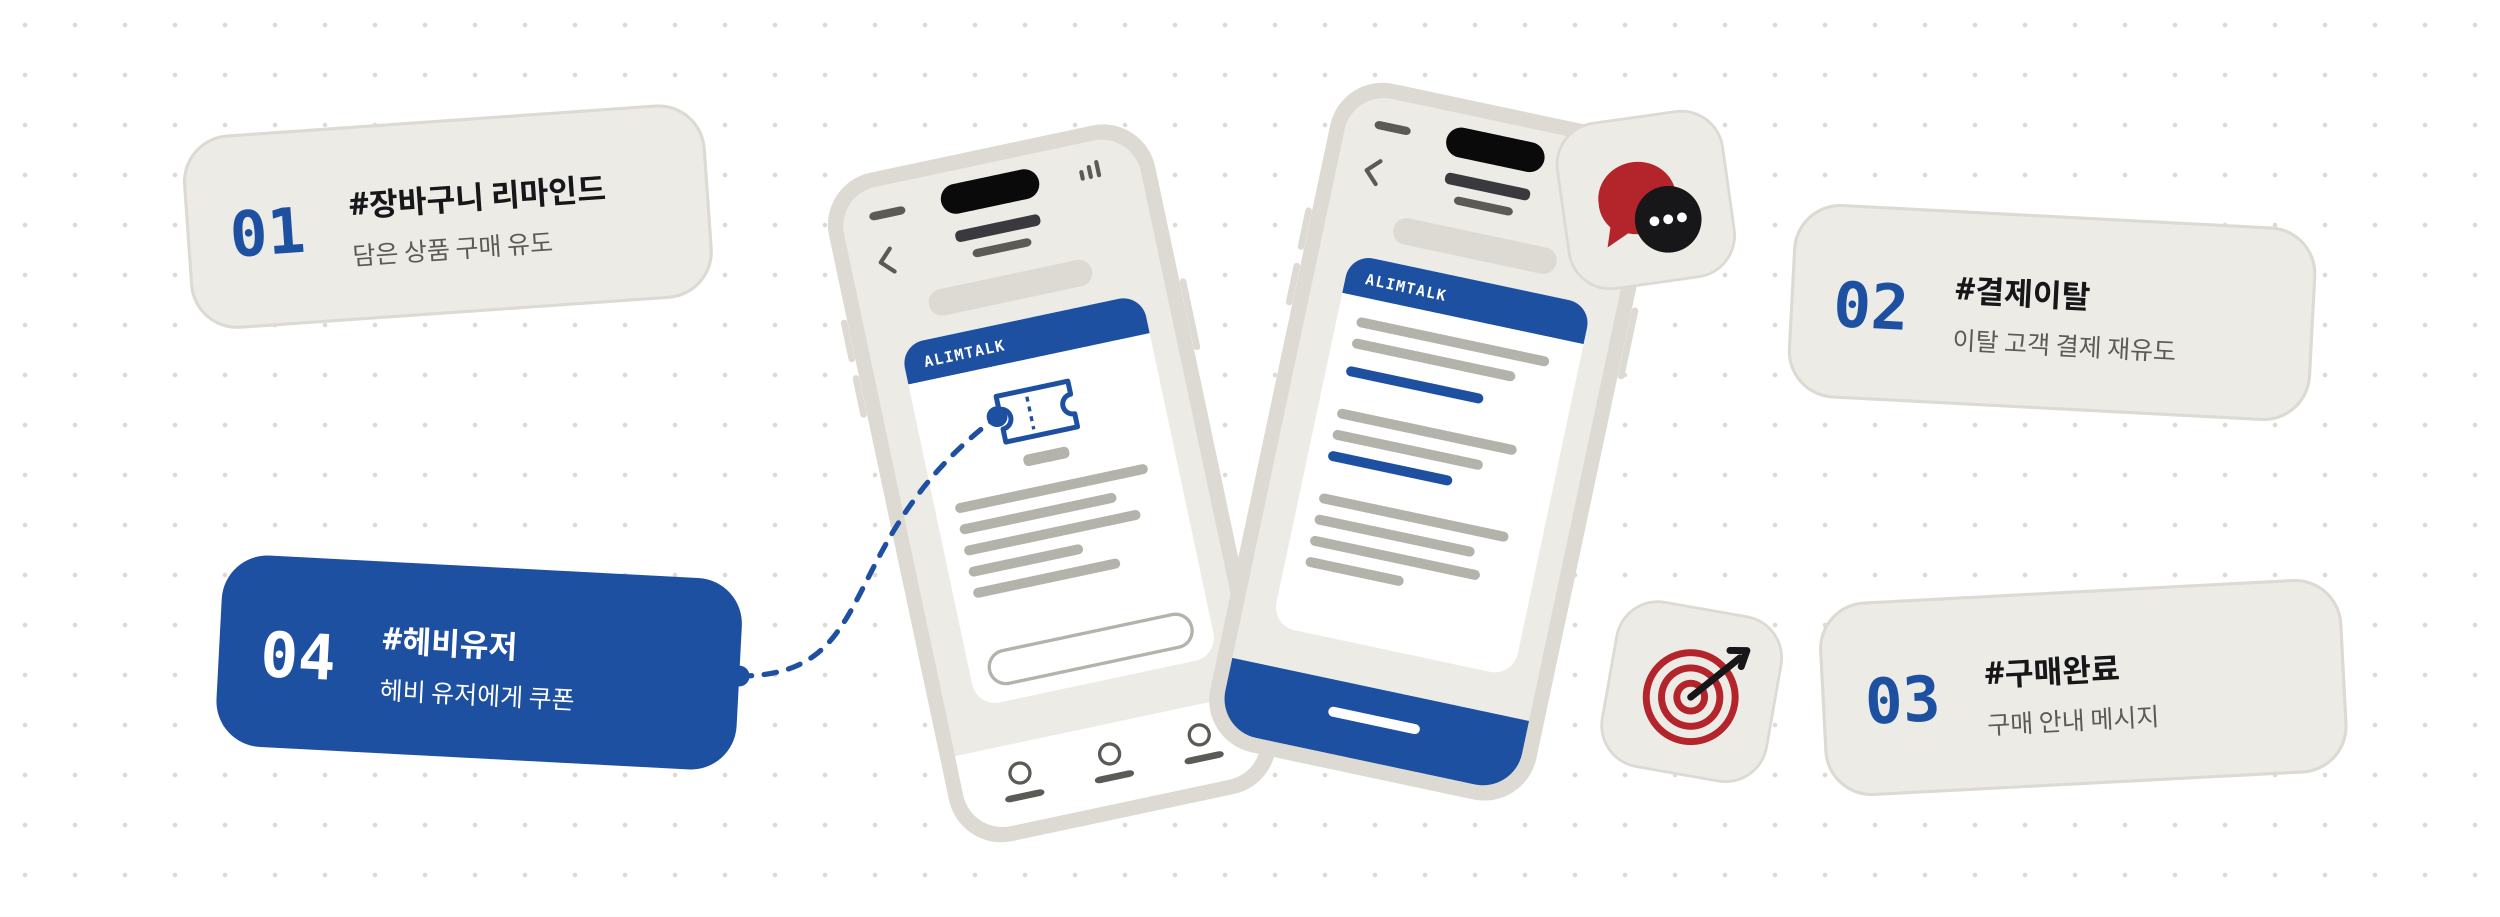
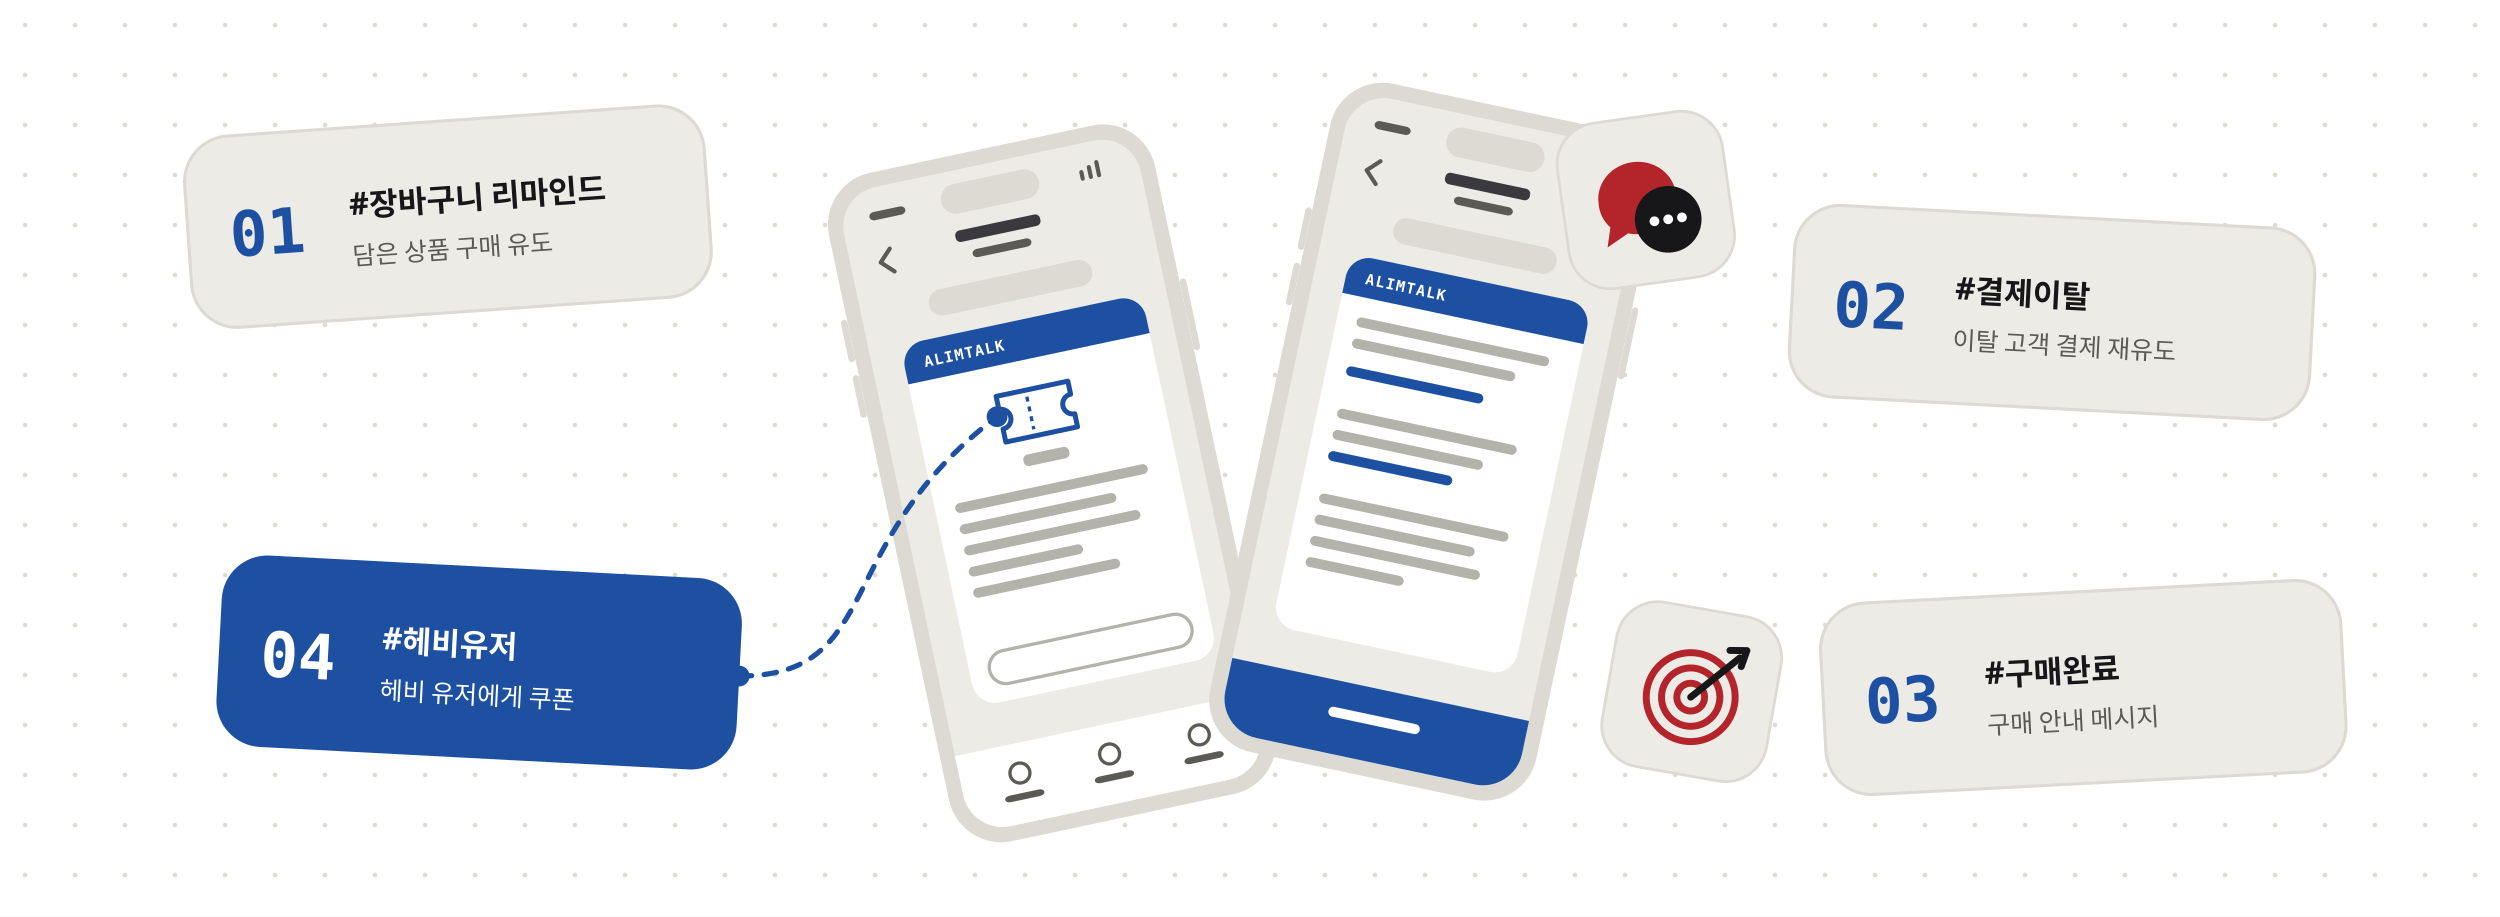
<svg xmlns="http://www.w3.org/2000/svg" viewBox="0 0 1200 440" width="1200" height="440">
  <rect width="1200" height="440" fill="#ffffff" />
  <g fill="#dcdad3">
    <circle cx="12" cy="12" r="1.1" />
    <circle cx="12" cy="36" r="1.1" />
    <circle cx="12" cy="60" r="1.1" />
    <circle cx="12" cy="84" r="1.1" />
    <circle cx="12" cy="108" r="1.1" />
    <circle cx="12" cy="132" r="1.1" />
    <circle cx="12" cy="156" r="1.1" />
    <circle cx="12" cy="180" r="1.1" />
    <circle cx="12" cy="204" r="1.1" />
    <circle cx="12" cy="228" r="1.1" />
    <circle cx="12" cy="252" r="1.1" />
    <circle cx="12" cy="276" r="1.1" />
    <circle cx="12" cy="300" r="1.1" />
    <circle cx="12" cy="324" r="1.1" />
    <circle cx="12" cy="348" r="1.1" />
    <circle cx="12" cy="372" r="1.1" />
    <circle cx="12" cy="396" r="1.1" />
    <circle cx="12" cy="420" r="1.1" />
    <circle cx="36" cy="12" r="1.1" />
    <circle cx="36" cy="36" r="1.1" />
    <circle cx="36" cy="60" r="1.1" />
    <circle cx="36" cy="84" r="1.1" />
    <circle cx="36" cy="108" r="1.1" />
    <circle cx="36" cy="132" r="1.1" />
    <circle cx="36" cy="156" r="1.1" />
    <circle cx="36" cy="180" r="1.1" />
    <circle cx="36" cy="204" r="1.1" />
    <circle cx="36" cy="228" r="1.1" />
    <circle cx="36" cy="252" r="1.1" />
    <circle cx="36" cy="276" r="1.1" />
    <circle cx="36" cy="300" r="1.1" />
    <circle cx="36" cy="324" r="1.1" />
    <circle cx="36" cy="348" r="1.1" />
    <circle cx="36" cy="372" r="1.1" />
    <circle cx="36" cy="396" r="1.1" />
    <circle cx="36" cy="420" r="1.1" />
    <circle cx="60" cy="12" r="1.1" />
    <circle cx="60" cy="36" r="1.1" />
    <circle cx="60" cy="60" r="1.1" />
    <circle cx="60" cy="84" r="1.1" />
    <circle cx="60" cy="108" r="1.1" />
    <circle cx="60" cy="132" r="1.1" />
    <circle cx="60" cy="156" r="1.1" />
    <circle cx="60" cy="180" r="1.1" />
    <circle cx="60" cy="204" r="1.1" />
    <circle cx="60" cy="228" r="1.1" />
    <circle cx="60" cy="252" r="1.1" />
    <circle cx="60" cy="276" r="1.1" />
    <circle cx="60" cy="300" r="1.1" />
    <circle cx="60" cy="324" r="1.1" />
    <circle cx="60" cy="348" r="1.1" />
    <circle cx="60" cy="372" r="1.1" />
    <circle cx="60" cy="396" r="1.1" />
    <circle cx="60" cy="420" r="1.1" />
    <circle cx="84" cy="12" r="1.1" />
    <circle cx="84" cy="36" r="1.1" />
    <circle cx="84" cy="60" r="1.1" />
    <circle cx="84" cy="84" r="1.1" />
    <circle cx="84" cy="108" r="1.1" />
    <circle cx="84" cy="132" r="1.1" />
    <circle cx="84" cy="156" r="1.1" />
    <circle cx="84" cy="180" r="1.1" />
    <circle cx="84" cy="204" r="1.1" />
    <circle cx="84" cy="228" r="1.1" />
    <circle cx="84" cy="252" r="1.1" />
    <circle cx="84" cy="276" r="1.1" />
    <circle cx="84" cy="300" r="1.1" />
    <circle cx="84" cy="324" r="1.1" />
    <circle cx="84" cy="348" r="1.1" />
    <circle cx="84" cy="372" r="1.1" />
    <circle cx="84" cy="396" r="1.1" />
    <circle cx="84" cy="420" r="1.1" />
    <circle cx="108" cy="12" r="1.1" />
    <circle cx="108" cy="36" r="1.1" />
    <circle cx="108" cy="60" r="1.1" />
    <circle cx="108" cy="84" r="1.1" />
    <circle cx="108" cy="108" r="1.1" />
    <circle cx="108" cy="132" r="1.1" />
    <circle cx="108" cy="156" r="1.1" />
    <circle cx="108" cy="180" r="1.1" />
    <circle cx="108" cy="204" r="1.1" />
    <circle cx="108" cy="228" r="1.1" />
    <circle cx="108" cy="252" r="1.1" />
    <circle cx="108" cy="276" r="1.1" />
    <circle cx="108" cy="300" r="1.1" />
    <circle cx="108" cy="324" r="1.1" />
    <circle cx="108" cy="348" r="1.1" />
    <circle cx="108" cy="372" r="1.1" />
    <circle cx="108" cy="396" r="1.1" />
    <circle cx="108" cy="420" r="1.1" />
    <circle cx="132" cy="12" r="1.1" />
    <circle cx="132" cy="36" r="1.1" />
    <circle cx="132" cy="60" r="1.1" />
    <circle cx="132" cy="84" r="1.1" />
    <circle cx="132" cy="108" r="1.1" />
    <circle cx="132" cy="132" r="1.1" />
    <circle cx="132" cy="156" r="1.1" />
    <circle cx="132" cy="180" r="1.1" />
    <circle cx="132" cy="204" r="1.1" />
    <circle cx="132" cy="228" r="1.1" />
    <circle cx="132" cy="252" r="1.1" />
    <circle cx="132" cy="276" r="1.1" />
    <circle cx="132" cy="300" r="1.1" />
    <circle cx="132" cy="324" r="1.1" />
    <circle cx="132" cy="348" r="1.1" />
    <circle cx="132" cy="372" r="1.1" />
    <circle cx="132" cy="396" r="1.1" />
    <circle cx="132" cy="420" r="1.1" />
    <circle cx="156" cy="12" r="1.1" />
    <circle cx="156" cy="36" r="1.1" />
    <circle cx="156" cy="60" r="1.1" />
    <circle cx="156" cy="84" r="1.1" />
    <circle cx="156" cy="108" r="1.1" />
    <circle cx="156" cy="132" r="1.1" />
    <circle cx="156" cy="156" r="1.1" />
    <circle cx="156" cy="180" r="1.1" />
    <circle cx="156" cy="204" r="1.1" />
    <circle cx="156" cy="228" r="1.1" />
    <circle cx="156" cy="252" r="1.1" />
    <circle cx="156" cy="276" r="1.1" />
    <circle cx="156" cy="300" r="1.1" />
    <circle cx="156" cy="324" r="1.1" />
    <circle cx="156" cy="348" r="1.1" />
    <circle cx="156" cy="372" r="1.1" />
    <circle cx="156" cy="396" r="1.1" />
    <circle cx="156" cy="420" r="1.1" />
    <circle cx="180" cy="12" r="1.1" />
    <circle cx="180" cy="36" r="1.1" />
    <circle cx="180" cy="60" r="1.1" />
    <circle cx="180" cy="84" r="1.1" />
    <circle cx="180" cy="108" r="1.1" />
    <circle cx="180" cy="132" r="1.1" />
    <circle cx="180" cy="156" r="1.1" />
    <circle cx="180" cy="180" r="1.1" />
    <circle cx="180" cy="204" r="1.1" />
    <circle cx="180" cy="228" r="1.1" />
    <circle cx="180" cy="252" r="1.1" />
    <circle cx="180" cy="276" r="1.1" />
    <circle cx="180" cy="300" r="1.1" />
    <circle cx="180" cy="324" r="1.1" />
    <circle cx="180" cy="348" r="1.1" />
    <circle cx="180" cy="372" r="1.1" />
    <circle cx="180" cy="396" r="1.1" />
    <circle cx="180" cy="420" r="1.1" />
    <circle cx="204" cy="12" r="1.1" />
    <circle cx="204" cy="36" r="1.1" />
    <circle cx="204" cy="60" r="1.1" />
    <circle cx="204" cy="84" r="1.1" />
    <circle cx="204" cy="108" r="1.1" />
    <circle cx="204" cy="132" r="1.1" />
    <circle cx="204" cy="156" r="1.1" />
    <circle cx="204" cy="180" r="1.1" />
    <circle cx="204" cy="204" r="1.1" />
    <circle cx="204" cy="228" r="1.1" />
    <circle cx="204" cy="252" r="1.1" />
    <circle cx="204" cy="276" r="1.1" />
    <circle cx="204" cy="300" r="1.1" />
    <circle cx="204" cy="324" r="1.1" />
    <circle cx="204" cy="348" r="1.1" />
    <circle cx="204" cy="372" r="1.1" />
    <circle cx="204" cy="396" r="1.1" />
    <circle cx="204" cy="420" r="1.1" />
    <circle cx="228" cy="12" r="1.1" />
    <circle cx="228" cy="36" r="1.1" />
    <circle cx="228" cy="60" r="1.1" />
    <circle cx="228" cy="84" r="1.1" />
    <circle cx="228" cy="108" r="1.1" />
    <circle cx="228" cy="132" r="1.1" />
    <circle cx="228" cy="156" r="1.1" />
    <circle cx="228" cy="180" r="1.1" />
    <circle cx="228" cy="204" r="1.1" />
    <circle cx="228" cy="228" r="1.1" />
    <circle cx="228" cy="252" r="1.1" />
    <circle cx="228" cy="276" r="1.1" />
    <circle cx="228" cy="300" r="1.1" />
    <circle cx="228" cy="324" r="1.1" />
    <circle cx="228" cy="348" r="1.1" />
    <circle cx="228" cy="372" r="1.1" />
    <circle cx="228" cy="396" r="1.1" />
    <circle cx="228" cy="420" r="1.1" />
    <circle cx="252" cy="12" r="1.1" />
    <circle cx="252" cy="36" r="1.1" />
    <circle cx="252" cy="60" r="1.1" />
    <circle cx="252" cy="84" r="1.1" />
    <circle cx="252" cy="108" r="1.1" />
    <circle cx="252" cy="132" r="1.1" />
    <circle cx="252" cy="156" r="1.1" />
    <circle cx="252" cy="180" r="1.1" />
    <circle cx="252" cy="204" r="1.1" />
    <circle cx="252" cy="228" r="1.1" />
    <circle cx="252" cy="252" r="1.1" />
    <circle cx="252" cy="276" r="1.1" />
    <circle cx="252" cy="300" r="1.1" />
    <circle cx="252" cy="324" r="1.1" />
    <circle cx="252" cy="348" r="1.1" />
    <circle cx="252" cy="372" r="1.1" />
    <circle cx="252" cy="396" r="1.1" />
    <circle cx="252" cy="420" r="1.1" />
    <circle cx="276" cy="12" r="1.1" />
    <circle cx="276" cy="36" r="1.1" />
    <circle cx="276" cy="60" r="1.1" />
    <circle cx="276" cy="84" r="1.1" />
    <circle cx="276" cy="108" r="1.1" />
    <circle cx="276" cy="132" r="1.1" />
    <circle cx="276" cy="156" r="1.1" />
    <circle cx="276" cy="180" r="1.1" />
    <circle cx="276" cy="204" r="1.1" />
    <circle cx="276" cy="228" r="1.1" />
    <circle cx="276" cy="252" r="1.1" />
    <circle cx="276" cy="276" r="1.1" />
    <circle cx="276" cy="300" r="1.1" />
    <circle cx="276" cy="324" r="1.1" />
    <circle cx="276" cy="348" r="1.1" />
    <circle cx="276" cy="372" r="1.1" />
    <circle cx="276" cy="396" r="1.1" />
    <circle cx="276" cy="420" r="1.1" />
    <circle cx="300" cy="12" r="1.1" />
    <circle cx="300" cy="36" r="1.1" />
    <circle cx="300" cy="60" r="1.1" />
    <circle cx="300" cy="84" r="1.1" />
    <circle cx="300" cy="108" r="1.1" />
    <circle cx="300" cy="132" r="1.1" />
    <circle cx="300" cy="156" r="1.1" />
    <circle cx="300" cy="180" r="1.1" />
    <circle cx="300" cy="204" r="1.1" />
    <circle cx="300" cy="228" r="1.1" />
    <circle cx="300" cy="252" r="1.1" />
    <circle cx="300" cy="276" r="1.1" />
    <circle cx="300" cy="300" r="1.1" />
    <circle cx="300" cy="324" r="1.1" />
    <circle cx="300" cy="348" r="1.1" />
    <circle cx="300" cy="372" r="1.1" />
    <circle cx="300" cy="396" r="1.1" />
    <circle cx="300" cy="420" r="1.1" />
    <circle cx="324" cy="12" r="1.1" />
    <circle cx="324" cy="36" r="1.1" />
    <circle cx="324" cy="60" r="1.1" />
    <circle cx="324" cy="84" r="1.1" />
    <circle cx="324" cy="108" r="1.1" />
    <circle cx="324" cy="132" r="1.1" />
    <circle cx="324" cy="156" r="1.1" />
    <circle cx="324" cy="180" r="1.1" />
    <circle cx="324" cy="204" r="1.1" />
    <circle cx="324" cy="228" r="1.1" />
    <circle cx="324" cy="252" r="1.1" />
    <circle cx="324" cy="276" r="1.1" />
    <circle cx="324" cy="300" r="1.1" />
    <circle cx="324" cy="324" r="1.1" />
    <circle cx="324" cy="348" r="1.1" />
    <circle cx="324" cy="372" r="1.1" />
    <circle cx="324" cy="396" r="1.1" />
    <circle cx="324" cy="420" r="1.1" />
    <circle cx="348" cy="12" r="1.1" />
    <circle cx="348" cy="36" r="1.1" />
    <circle cx="348" cy="60" r="1.1" />
    <circle cx="348" cy="84" r="1.1" />
    <circle cx="348" cy="108" r="1.1" />
    <circle cx="348" cy="132" r="1.1" />
    <circle cx="348" cy="156" r="1.1" />
    <circle cx="348" cy="180" r="1.1" />
    <circle cx="348" cy="204" r="1.1" />
    <circle cx="348" cy="228" r="1.1" />
    <circle cx="348" cy="252" r="1.1" />
    <circle cx="348" cy="276" r="1.1" />
    <circle cx="348" cy="300" r="1.1" />
    <circle cx="348" cy="324" r="1.1" />
    <circle cx="348" cy="348" r="1.1" />
    <circle cx="348" cy="372" r="1.1" />
    <circle cx="348" cy="396" r="1.1" />
    <circle cx="348" cy="420" r="1.1" />
    <circle cx="372" cy="12" r="1.1" />
    <circle cx="372" cy="36" r="1.1" />
    <circle cx="372" cy="60" r="1.1" />
    <circle cx="372" cy="84" r="1.1" />
    <circle cx="372" cy="108" r="1.1" />
    <circle cx="372" cy="132" r="1.1" />
    <circle cx="372" cy="156" r="1.1" />
    <circle cx="372" cy="180" r="1.1" />
    <circle cx="372" cy="204" r="1.1" />
    <circle cx="372" cy="228" r="1.1" />
    <circle cx="372" cy="252" r="1.1" />
    <circle cx="372" cy="276" r="1.1" />
    <circle cx="372" cy="300" r="1.1" />
    <circle cx="372" cy="324" r="1.1" />
    <circle cx="372" cy="348" r="1.1" />
    <circle cx="372" cy="372" r="1.1" />
    <circle cx="372" cy="396" r="1.1" />
    <circle cx="372" cy="420" r="1.1" />
    <circle cx="396" cy="12" r="1.1" />
    <circle cx="396" cy="36" r="1.1" />
    <circle cx="396" cy="60" r="1.1" />
    <circle cx="396" cy="84" r="1.1" />
    <circle cx="396" cy="108" r="1.1" />
    <circle cx="396" cy="132" r="1.1" />
    <circle cx="396" cy="156" r="1.1" />
    <circle cx="396" cy="180" r="1.1" />
    <circle cx="396" cy="204" r="1.1" />
    <circle cx="396" cy="228" r="1.1" />
    <circle cx="396" cy="252" r="1.1" />
    <circle cx="396" cy="276" r="1.1" />
    <circle cx="396" cy="300" r="1.1" />
    <circle cx="396" cy="324" r="1.1" />
    <circle cx="396" cy="348" r="1.1" />
    <circle cx="396" cy="372" r="1.1" />
    <circle cx="396" cy="396" r="1.1" />
    <circle cx="396" cy="420" r="1.1" />
    <circle cx="420" cy="12" r="1.1" />
    <circle cx="420" cy="36" r="1.1" />
    <circle cx="420" cy="60" r="1.1" />
    <circle cx="420" cy="84" r="1.1" />
    <circle cx="420" cy="108" r="1.1" />
    <circle cx="420" cy="132" r="1.1" />
    <circle cx="420" cy="156" r="1.1" />
    <circle cx="420" cy="180" r="1.1" />
    <circle cx="420" cy="204" r="1.1" />
    <circle cx="420" cy="228" r="1.1" />
    <circle cx="420" cy="252" r="1.1" />
    <circle cx="420" cy="276" r="1.1" />
    <circle cx="420" cy="300" r="1.1" />
    <circle cx="420" cy="324" r="1.1" />
    <circle cx="420" cy="348" r="1.1" />
    <circle cx="420" cy="372" r="1.1" />
    <circle cx="420" cy="396" r="1.1" />
    <circle cx="420" cy="420" r="1.1" />
    <circle cx="444" cy="12" r="1.1" />
    <circle cx="444" cy="36" r="1.1" />
    <circle cx="444" cy="60" r="1.1" />
    <circle cx="444" cy="84" r="1.1" />
    <circle cx="444" cy="108" r="1.1" />
    <circle cx="444" cy="132" r="1.1" />
    <circle cx="444" cy="156" r="1.1" />
    <circle cx="444" cy="180" r="1.1" />
    <circle cx="444" cy="204" r="1.1" />
    <circle cx="444" cy="228" r="1.1" />
    <circle cx="444" cy="252" r="1.1" />
    <circle cx="444" cy="276" r="1.1" />
    <circle cx="444" cy="300" r="1.1" />
    <circle cx="444" cy="324" r="1.1" />
    <circle cx="444" cy="348" r="1.1" />
    <circle cx="444" cy="372" r="1.1" />
    <circle cx="444" cy="396" r="1.1" />
    <circle cx="444" cy="420" r="1.1" />
    <circle cx="468" cy="12" r="1.1" />
    <circle cx="468" cy="36" r="1.1" />
    <circle cx="468" cy="60" r="1.1" />
    <circle cx="468" cy="84" r="1.1" />
    <circle cx="468" cy="108" r="1.1" />
    <circle cx="468" cy="132" r="1.1" />
    <circle cx="468" cy="156" r="1.1" />
    <circle cx="468" cy="180" r="1.1" />
    <circle cx="468" cy="204" r="1.1" />
    <circle cx="468" cy="228" r="1.1" />
    <circle cx="468" cy="252" r="1.1" />
    <circle cx="468" cy="276" r="1.1" />
    <circle cx="468" cy="300" r="1.1" />
    <circle cx="468" cy="324" r="1.1" />
    <circle cx="468" cy="348" r="1.1" />
    <circle cx="468" cy="372" r="1.1" />
    <circle cx="468" cy="396" r="1.1" />
    <circle cx="468" cy="420" r="1.1" />
    <circle cx="492" cy="12" r="1.1" />
    <circle cx="492" cy="36" r="1.1" />
    <circle cx="492" cy="60" r="1.1" />
    <circle cx="492" cy="84" r="1.1" />
    <circle cx="492" cy="108" r="1.1" />
    <circle cx="492" cy="132" r="1.1" />
    <circle cx="492" cy="156" r="1.1" />
    <circle cx="492" cy="180" r="1.1" />
    <circle cx="492" cy="204" r="1.1" />
    <circle cx="492" cy="228" r="1.1" />
    <circle cx="492" cy="252" r="1.1" />
    <circle cx="492" cy="276" r="1.1" />
    <circle cx="492" cy="300" r="1.1" />
    <circle cx="492" cy="324" r="1.1" />
    <circle cx="492" cy="348" r="1.1" />
    <circle cx="492" cy="372" r="1.1" />
    <circle cx="492" cy="396" r="1.1" />
    <circle cx="492" cy="420" r="1.1" />
    <circle cx="516" cy="12" r="1.1" />
    <circle cx="516" cy="36" r="1.1" />
    <circle cx="516" cy="60" r="1.1" />
    <circle cx="516" cy="84" r="1.1" />
    <circle cx="516" cy="108" r="1.1" />
    <circle cx="516" cy="132" r="1.1" />
    <circle cx="516" cy="156" r="1.1" />
    <circle cx="516" cy="180" r="1.1" />
    <circle cx="516" cy="204" r="1.1" />
    <circle cx="516" cy="228" r="1.1" />
    <circle cx="516" cy="252" r="1.1" />
    <circle cx="516" cy="276" r="1.1" />
    <circle cx="516" cy="300" r="1.1" />
    <circle cx="516" cy="324" r="1.1" />
    <circle cx="516" cy="348" r="1.1" />
    <circle cx="516" cy="372" r="1.1" />
    <circle cx="516" cy="396" r="1.1" />
    <circle cx="516" cy="420" r="1.1" />
    <circle cx="540" cy="12" r="1.1" />
    <circle cx="540" cy="36" r="1.1" />
    <circle cx="540" cy="60" r="1.1" />
    <circle cx="540" cy="84" r="1.1" />
    <circle cx="540" cy="108" r="1.1" />
    <circle cx="540" cy="132" r="1.1" />
    <circle cx="540" cy="156" r="1.1" />
    <circle cx="540" cy="180" r="1.1" />
    <circle cx="540" cy="204" r="1.1" />
    <circle cx="540" cy="228" r="1.1" />
    <circle cx="540" cy="252" r="1.1" />
    <circle cx="540" cy="276" r="1.1" />
    <circle cx="540" cy="300" r="1.1" />
    <circle cx="540" cy="324" r="1.1" />
    <circle cx="540" cy="348" r="1.1" />
    <circle cx="540" cy="372" r="1.1" />
    <circle cx="540" cy="396" r="1.1" />
    <circle cx="540" cy="420" r="1.1" />
    <circle cx="564" cy="12" r="1.1" />
    <circle cx="564" cy="36" r="1.1" />
    <circle cx="564" cy="60" r="1.1" />
    <circle cx="564" cy="84" r="1.1" />
    <circle cx="564" cy="108" r="1.1" />
    <circle cx="564" cy="132" r="1.1" />
    <circle cx="564" cy="156" r="1.1" />
    <circle cx="564" cy="180" r="1.1" />
    <circle cx="564" cy="204" r="1.1" />
    <circle cx="564" cy="228" r="1.1" />
    <circle cx="564" cy="252" r="1.1" />
    <circle cx="564" cy="276" r="1.1" />
    <circle cx="564" cy="300" r="1.1" />
    <circle cx="564" cy="324" r="1.1" />
    <circle cx="564" cy="348" r="1.1" />
    <circle cx="564" cy="372" r="1.1" />
    <circle cx="564" cy="396" r="1.1" />
    <circle cx="564" cy="420" r="1.1" />
    <circle cx="588" cy="12" r="1.1" />
    <circle cx="588" cy="36" r="1.1" />
    <circle cx="588" cy="60" r="1.1" />
    <circle cx="588" cy="84" r="1.1" />
    <circle cx="588" cy="108" r="1.1" />
    <circle cx="588" cy="132" r="1.1" />
    <circle cx="588" cy="156" r="1.1" />
    <circle cx="588" cy="180" r="1.1" />
    <circle cx="588" cy="204" r="1.1" />
    <circle cx="588" cy="228" r="1.1" />
    <circle cx="588" cy="252" r="1.1" />
    <circle cx="588" cy="276" r="1.1" />
    <circle cx="588" cy="300" r="1.1" />
    <circle cx="588" cy="324" r="1.1" />
    <circle cx="588" cy="348" r="1.1" />
    <circle cx="588" cy="372" r="1.1" />
    <circle cx="588" cy="396" r="1.1" />
    <circle cx="588" cy="420" r="1.1" />
    <circle cx="612" cy="12" r="1.1" />
    <circle cx="612" cy="36" r="1.1" />
    <circle cx="612" cy="60" r="1.1" />
    <circle cx="612" cy="84" r="1.1" />
    <circle cx="612" cy="108" r="1.1" />
    <circle cx="612" cy="132" r="1.1" />
    <circle cx="612" cy="156" r="1.1" />
    <circle cx="612" cy="180" r="1.1" />
    <circle cx="612" cy="204" r="1.1" />
    <circle cx="612" cy="228" r="1.1" />
    <circle cx="612" cy="252" r="1.1" />
    <circle cx="612" cy="276" r="1.1" />
    <circle cx="612" cy="300" r="1.1" />
    <circle cx="612" cy="324" r="1.1" />
    <circle cx="612" cy="348" r="1.1" />
    <circle cx="612" cy="372" r="1.1" />
    <circle cx="612" cy="396" r="1.1" />
    <circle cx="612" cy="420" r="1.1" />
    <circle cx="636" cy="12" r="1.1" />
    <circle cx="636" cy="36" r="1.1" />
    <circle cx="636" cy="60" r="1.1" />
    <circle cx="636" cy="84" r="1.1" />
    <circle cx="636" cy="108" r="1.1" />
    <circle cx="636" cy="132" r="1.1" />
    <circle cx="636" cy="156" r="1.1" />
    <circle cx="636" cy="180" r="1.1" />
    <circle cx="636" cy="204" r="1.1" />
    <circle cx="636" cy="228" r="1.1" />
    <circle cx="636" cy="252" r="1.1" />
    <circle cx="636" cy="276" r="1.1" />
    <circle cx="636" cy="300" r="1.1" />
    <circle cx="636" cy="324" r="1.1" />
    <circle cx="636" cy="348" r="1.1" />
    <circle cx="636" cy="372" r="1.1" />
    <circle cx="636" cy="396" r="1.1" />
    <circle cx="636" cy="420" r="1.1" />
    <circle cx="660" cy="12" r="1.1" />
    <circle cx="660" cy="36" r="1.1" />
    <circle cx="660" cy="60" r="1.1" />
    <circle cx="660" cy="84" r="1.1" />
    <circle cx="660" cy="108" r="1.1" />
    <circle cx="660" cy="132" r="1.1" />
    <circle cx="660" cy="156" r="1.1" />
    <circle cx="660" cy="180" r="1.1" />
    <circle cx="660" cy="204" r="1.1" />
    <circle cx="660" cy="228" r="1.1" />
    <circle cx="660" cy="252" r="1.1" />
    <circle cx="660" cy="276" r="1.1" />
    <circle cx="660" cy="300" r="1.1" />
    <circle cx="660" cy="324" r="1.1" />
    <circle cx="660" cy="348" r="1.1" />
    <circle cx="660" cy="372" r="1.1" />
    <circle cx="660" cy="396" r="1.1" />
    <circle cx="660" cy="420" r="1.1" />
    <circle cx="684" cy="12" r="1.1" />
    <circle cx="684" cy="36" r="1.1" />
    <circle cx="684" cy="60" r="1.1" />
    <circle cx="684" cy="84" r="1.1" />
    <circle cx="684" cy="108" r="1.1" />
    <circle cx="684" cy="132" r="1.1" />
    <circle cx="684" cy="156" r="1.1" />
    <circle cx="684" cy="180" r="1.1" />
    <circle cx="684" cy="204" r="1.1" />
    <circle cx="684" cy="228" r="1.1" />
    <circle cx="684" cy="252" r="1.1" />
    <circle cx="684" cy="276" r="1.1" />
    <circle cx="684" cy="300" r="1.1" />
    <circle cx="684" cy="324" r="1.1" />
    <circle cx="684" cy="348" r="1.1" />
    <circle cx="684" cy="372" r="1.1" />
    <circle cx="684" cy="396" r="1.1" />
    <circle cx="684" cy="420" r="1.1" />
    <circle cx="708" cy="12" r="1.1" />
    <circle cx="708" cy="36" r="1.1" />
    <circle cx="708" cy="60" r="1.1" />
    <circle cx="708" cy="84" r="1.1" />
    <circle cx="708" cy="108" r="1.1" />
    <circle cx="708" cy="132" r="1.1" />
    <circle cx="708" cy="156" r="1.1" />
    <circle cx="708" cy="180" r="1.1" />
    <circle cx="708" cy="204" r="1.1" />
    <circle cx="708" cy="228" r="1.1" />
    <circle cx="708" cy="252" r="1.1" />
    <circle cx="708" cy="276" r="1.1" />
    <circle cx="708" cy="300" r="1.1" />
    <circle cx="708" cy="324" r="1.1" />
    <circle cx="708" cy="348" r="1.1" />
    <circle cx="708" cy="372" r="1.1" />
    <circle cx="708" cy="396" r="1.1" />
    <circle cx="708" cy="420" r="1.1" />
    <circle cx="732" cy="12" r="1.1" />
    <circle cx="732" cy="36" r="1.1" />
    <circle cx="732" cy="60" r="1.1" />
    <circle cx="732" cy="84" r="1.1" />
    <circle cx="732" cy="108" r="1.1" />
    <circle cx="732" cy="132" r="1.1" />
    <circle cx="732" cy="156" r="1.1" />
    <circle cx="732" cy="180" r="1.1" />
    <circle cx="732" cy="204" r="1.1" />
    <circle cx="732" cy="228" r="1.1" />
    <circle cx="732" cy="252" r="1.1" />
    <circle cx="732" cy="276" r="1.1" />
    <circle cx="732" cy="300" r="1.1" />
    <circle cx="732" cy="324" r="1.1" />
    <circle cx="732" cy="348" r="1.1" />
    <circle cx="732" cy="372" r="1.1" />
    <circle cx="732" cy="396" r="1.1" />
    <circle cx="732" cy="420" r="1.1" />
    <circle cx="756" cy="12" r="1.1" />
    <circle cx="756" cy="36" r="1.1" />
    <circle cx="756" cy="60" r="1.1" />
    <circle cx="756" cy="84" r="1.1" />
    <circle cx="756" cy="108" r="1.1" />
    <circle cx="756" cy="132" r="1.1" />
    <circle cx="756" cy="156" r="1.1" />
    <circle cx="756" cy="180" r="1.1" />
    <circle cx="756" cy="204" r="1.1" />
    <circle cx="756" cy="228" r="1.1" />
    <circle cx="756" cy="252" r="1.1" />
    <circle cx="756" cy="276" r="1.1" />
    <circle cx="756" cy="300" r="1.1" />
    <circle cx="756" cy="324" r="1.1" />
    <circle cx="756" cy="348" r="1.1" />
    <circle cx="756" cy="372" r="1.1" />
    <circle cx="756" cy="396" r="1.1" />
    <circle cx="756" cy="420" r="1.1" />
    <circle cx="780" cy="12" r="1.1" />
    <circle cx="780" cy="36" r="1.1" />
    <circle cx="780" cy="60" r="1.1" />
    <circle cx="780" cy="84" r="1.1" />
    <circle cx="780" cy="108" r="1.1" />
    <circle cx="780" cy="132" r="1.1" />
    <circle cx="780" cy="156" r="1.1" />
    <circle cx="780" cy="180" r="1.1" />
    <circle cx="780" cy="204" r="1.1" />
    <circle cx="780" cy="228" r="1.1" />
    <circle cx="780" cy="252" r="1.1" />
    <circle cx="780" cy="276" r="1.1" />
    <circle cx="780" cy="300" r="1.1" />
    <circle cx="780" cy="324" r="1.1" />
    <circle cx="780" cy="348" r="1.1" />
    <circle cx="780" cy="372" r="1.1" />
    <circle cx="780" cy="396" r="1.1" />
    <circle cx="780" cy="420" r="1.1" />
    <circle cx="804" cy="12" r="1.1" />
    <circle cx="804" cy="36" r="1.1" />
    <circle cx="804" cy="60" r="1.1" />
    <circle cx="804" cy="84" r="1.1" />
    <circle cx="804" cy="108" r="1.1" />
    <circle cx="804" cy="132" r="1.1" />
    <circle cx="804" cy="156" r="1.1" />
    <circle cx="804" cy="180" r="1.1" />
    <circle cx="804" cy="204" r="1.1" />
    <circle cx="804" cy="228" r="1.1" />
    <circle cx="804" cy="252" r="1.1" />
    <circle cx="804" cy="276" r="1.1" />
    <circle cx="804" cy="300" r="1.1" />
    <circle cx="804" cy="324" r="1.1" />
    <circle cx="804" cy="348" r="1.1" />
    <circle cx="804" cy="372" r="1.1" />
    <circle cx="804" cy="396" r="1.1" />
    <circle cx="804" cy="420" r="1.1" />
    <circle cx="828" cy="12" r="1.1" />
    <circle cx="828" cy="36" r="1.1" />
    <circle cx="828" cy="60" r="1.1" />
    <circle cx="828" cy="84" r="1.1" />
    <circle cx="828" cy="108" r="1.1" />
    <circle cx="828" cy="132" r="1.1" />
    <circle cx="828" cy="156" r="1.1" />
    <circle cx="828" cy="180" r="1.1" />
    <circle cx="828" cy="204" r="1.1" />
    <circle cx="828" cy="228" r="1.1" />
    <circle cx="828" cy="252" r="1.1" />
    <circle cx="828" cy="276" r="1.1" />
    <circle cx="828" cy="300" r="1.1" />
    <circle cx="828" cy="324" r="1.1" />
    <circle cx="828" cy="348" r="1.1" />
    <circle cx="828" cy="372" r="1.1" />
    <circle cx="828" cy="396" r="1.1" />
    <circle cx="828" cy="420" r="1.1" />
    <circle cx="852" cy="12" r="1.1" />
    <circle cx="852" cy="36" r="1.1" />
    <circle cx="852" cy="60" r="1.1" />
    <circle cx="852" cy="84" r="1.1" />
    <circle cx="852" cy="108" r="1.1" />
    <circle cx="852" cy="132" r="1.1" />
    <circle cx="852" cy="156" r="1.1" />
    <circle cx="852" cy="180" r="1.1" />
    <circle cx="852" cy="204" r="1.1" />
    <circle cx="852" cy="228" r="1.1" />
    <circle cx="852" cy="252" r="1.1" />
    <circle cx="852" cy="276" r="1.1" />
    <circle cx="852" cy="300" r="1.1" />
    <circle cx="852" cy="324" r="1.1" />
    <circle cx="852" cy="348" r="1.1" />
    <circle cx="852" cy="372" r="1.1" />
    <circle cx="852" cy="396" r="1.1" />
    <circle cx="852" cy="420" r="1.1" />
    <circle cx="876" cy="12" r="1.1" />
    <circle cx="876" cy="36" r="1.1" />
    <circle cx="876" cy="60" r="1.1" />
    <circle cx="876" cy="84" r="1.1" />
    <circle cx="876" cy="108" r="1.1" />
    <circle cx="876" cy="132" r="1.1" />
    <circle cx="876" cy="156" r="1.1" />
    <circle cx="876" cy="180" r="1.1" />
    <circle cx="876" cy="204" r="1.1" />
    <circle cx="876" cy="228" r="1.1" />
    <circle cx="876" cy="252" r="1.1" />
    <circle cx="876" cy="276" r="1.1" />
    <circle cx="876" cy="300" r="1.1" />
    <circle cx="876" cy="324" r="1.1" />
    <circle cx="876" cy="348" r="1.1" />
    <circle cx="876" cy="372" r="1.1" />
    <circle cx="876" cy="396" r="1.1" />
    <circle cx="876" cy="420" r="1.1" />
    <circle cx="900" cy="12" r="1.1" />
    <circle cx="900" cy="36" r="1.1" />
    <circle cx="900" cy="60" r="1.1" />
    <circle cx="900" cy="84" r="1.1" />
    <circle cx="900" cy="108" r="1.1" />
    <circle cx="900" cy="132" r="1.1" />
    <circle cx="900" cy="156" r="1.1" />
    <circle cx="900" cy="180" r="1.1" />
    <circle cx="900" cy="204" r="1.1" />
    <circle cx="900" cy="228" r="1.1" />
    <circle cx="900" cy="252" r="1.1" />
    <circle cx="900" cy="276" r="1.1" />
    <circle cx="900" cy="300" r="1.1" />
    <circle cx="900" cy="324" r="1.1" />
    <circle cx="900" cy="348" r="1.1" />
    <circle cx="900" cy="372" r="1.1" />
    <circle cx="900" cy="396" r="1.1" />
    <circle cx="900" cy="420" r="1.1" />
    <circle cx="924" cy="12" r="1.1" />
    <circle cx="924" cy="36" r="1.1" />
    <circle cx="924" cy="60" r="1.1" />
    <circle cx="924" cy="84" r="1.1" />
    <circle cx="924" cy="108" r="1.1" />
    <circle cx="924" cy="132" r="1.1" />
    <circle cx="924" cy="156" r="1.1" />
    <circle cx="924" cy="180" r="1.1" />
    <circle cx="924" cy="204" r="1.1" />
    <circle cx="924" cy="228" r="1.1" />
    <circle cx="924" cy="252" r="1.1" />
    <circle cx="924" cy="276" r="1.1" />
    <circle cx="924" cy="300" r="1.1" />
    <circle cx="924" cy="324" r="1.1" />
    <circle cx="924" cy="348" r="1.1" />
    <circle cx="924" cy="372" r="1.1" />
    <circle cx="924" cy="396" r="1.1" />
    <circle cx="924" cy="420" r="1.1" />
    <circle cx="948" cy="12" r="1.1" />
    <circle cx="948" cy="36" r="1.1" />
    <circle cx="948" cy="60" r="1.1" />
    <circle cx="948" cy="84" r="1.1" />
    <circle cx="948" cy="108" r="1.1" />
    <circle cx="948" cy="132" r="1.1" />
    <circle cx="948" cy="156" r="1.1" />
    <circle cx="948" cy="180" r="1.1" />
    <circle cx="948" cy="204" r="1.1" />
    <circle cx="948" cy="228" r="1.1" />
    <circle cx="948" cy="252" r="1.1" />
    <circle cx="948" cy="276" r="1.1" />
    <circle cx="948" cy="300" r="1.1" />
    <circle cx="948" cy="324" r="1.1" />
    <circle cx="948" cy="348" r="1.1" />
    <circle cx="948" cy="372" r="1.1" />
    <circle cx="948" cy="396" r="1.1" />
    <circle cx="948" cy="420" r="1.1" />
    <circle cx="972" cy="12" r="1.1" />
    <circle cx="972" cy="36" r="1.1" />
    <circle cx="972" cy="60" r="1.1" />
    <circle cx="972" cy="84" r="1.1" />
    <circle cx="972" cy="108" r="1.1" />
    <circle cx="972" cy="132" r="1.1" />
    <circle cx="972" cy="156" r="1.1" />
    <circle cx="972" cy="180" r="1.1" />
    <circle cx="972" cy="204" r="1.1" />
    <circle cx="972" cy="228" r="1.1" />
    <circle cx="972" cy="252" r="1.1" />
    <circle cx="972" cy="276" r="1.1" />
    <circle cx="972" cy="300" r="1.1" />
    <circle cx="972" cy="324" r="1.1" />
    <circle cx="972" cy="348" r="1.1" />
    <circle cx="972" cy="372" r="1.1" />
    <circle cx="972" cy="396" r="1.1" />
    <circle cx="972" cy="420" r="1.1" />
    <circle cx="996" cy="12" r="1.1" />
    <circle cx="996" cy="36" r="1.1" />
    <circle cx="996" cy="60" r="1.1" />
    <circle cx="996" cy="84" r="1.1" />
    <circle cx="996" cy="108" r="1.1" />
    <circle cx="996" cy="132" r="1.1" />
    <circle cx="996" cy="156" r="1.1" />
    <circle cx="996" cy="180" r="1.1" />
    <circle cx="996" cy="204" r="1.1" />
    <circle cx="996" cy="228" r="1.1" />
    <circle cx="996" cy="252" r="1.1" />
    <circle cx="996" cy="276" r="1.1" />
    <circle cx="996" cy="300" r="1.1" />
    <circle cx="996" cy="324" r="1.1" />
    <circle cx="996" cy="348" r="1.1" />
    <circle cx="996" cy="372" r="1.1" />
    <circle cx="996" cy="396" r="1.1" />
    <circle cx="996" cy="420" r="1.1" />
    <circle cx="1020" cy="12" r="1.1" />
    <circle cx="1020" cy="36" r="1.1" />
    <circle cx="1020" cy="60" r="1.1" />
    <circle cx="1020" cy="84" r="1.1" />
    <circle cx="1020" cy="108" r="1.1" />
    <circle cx="1020" cy="132" r="1.1" />
    <circle cx="1020" cy="156" r="1.1" />
    <circle cx="1020" cy="180" r="1.1" />
    <circle cx="1020" cy="204" r="1.1" />
    <circle cx="1020" cy="228" r="1.1" />
    <circle cx="1020" cy="252" r="1.1" />
    <circle cx="1020" cy="276" r="1.1" />
    <circle cx="1020" cy="300" r="1.1" />
    <circle cx="1020" cy="324" r="1.1" />
    <circle cx="1020" cy="348" r="1.1" />
    <circle cx="1020" cy="372" r="1.1" />
    <circle cx="1020" cy="396" r="1.1" />
    <circle cx="1020" cy="420" r="1.1" />
    <circle cx="1044" cy="12" r="1.1" />
    <circle cx="1044" cy="36" r="1.1" />
    <circle cx="1044" cy="60" r="1.1" />
    <circle cx="1044" cy="84" r="1.1" />
    <circle cx="1044" cy="108" r="1.1" />
    <circle cx="1044" cy="132" r="1.1" />
    <circle cx="1044" cy="156" r="1.1" />
    <circle cx="1044" cy="180" r="1.1" />
    <circle cx="1044" cy="204" r="1.1" />
    <circle cx="1044" cy="228" r="1.1" />
    <circle cx="1044" cy="252" r="1.1" />
    <circle cx="1044" cy="276" r="1.1" />
    <circle cx="1044" cy="300" r="1.1" />
    <circle cx="1044" cy="324" r="1.1" />
    <circle cx="1044" cy="348" r="1.1" />
    <circle cx="1044" cy="372" r="1.1" />
    <circle cx="1044" cy="396" r="1.1" />
    <circle cx="1044" cy="420" r="1.1" />
    <circle cx="1068" cy="12" r="1.1" />
    <circle cx="1068" cy="36" r="1.1" />
    <circle cx="1068" cy="60" r="1.1" />
    <circle cx="1068" cy="84" r="1.1" />
    <circle cx="1068" cy="108" r="1.1" />
    <circle cx="1068" cy="132" r="1.1" />
    <circle cx="1068" cy="156" r="1.1" />
    <circle cx="1068" cy="180" r="1.1" />
    <circle cx="1068" cy="204" r="1.1" />
    <circle cx="1068" cy="228" r="1.1" />
    <circle cx="1068" cy="252" r="1.1" />
    <circle cx="1068" cy="276" r="1.1" />
    <circle cx="1068" cy="300" r="1.1" />
    <circle cx="1068" cy="324" r="1.1" />
    <circle cx="1068" cy="348" r="1.1" />
    <circle cx="1068" cy="372" r="1.1" />
    <circle cx="1068" cy="396" r="1.1" />
    <circle cx="1068" cy="420" r="1.1" />
    <circle cx="1092" cy="12" r="1.1" />
    <circle cx="1092" cy="36" r="1.1" />
    <circle cx="1092" cy="60" r="1.1" />
    <circle cx="1092" cy="84" r="1.1" />
    <circle cx="1092" cy="108" r="1.1" />
    <circle cx="1092" cy="132" r="1.1" />
    <circle cx="1092" cy="156" r="1.1" />
    <circle cx="1092" cy="180" r="1.1" />
    <circle cx="1092" cy="204" r="1.1" />
    <circle cx="1092" cy="228" r="1.1" />
    <circle cx="1092" cy="252" r="1.1" />
    <circle cx="1092" cy="276" r="1.1" />
    <circle cx="1092" cy="300" r="1.1" />
    <circle cx="1092" cy="324" r="1.1" />
    <circle cx="1092" cy="348" r="1.1" />
    <circle cx="1092" cy="372" r="1.1" />
    <circle cx="1092" cy="396" r="1.1" />
    <circle cx="1092" cy="420" r="1.1" />
    <circle cx="1116" cy="12" r="1.1" />
    <circle cx="1116" cy="36" r="1.1" />
    <circle cx="1116" cy="60" r="1.1" />
    <circle cx="1116" cy="84" r="1.1" />
    <circle cx="1116" cy="108" r="1.1" />
    <circle cx="1116" cy="132" r="1.1" />
    <circle cx="1116" cy="156" r="1.1" />
    <circle cx="1116" cy="180" r="1.1" />
    <circle cx="1116" cy="204" r="1.1" />
    <circle cx="1116" cy="228" r="1.1" />
    <circle cx="1116" cy="252" r="1.1" />
    <circle cx="1116" cy="276" r="1.1" />
    <circle cx="1116" cy="300" r="1.1" />
    <circle cx="1116" cy="324" r="1.1" />
    <circle cx="1116" cy="348" r="1.1" />
    <circle cx="1116" cy="372" r="1.1" />
    <circle cx="1116" cy="396" r="1.1" />
    <circle cx="1116" cy="420" r="1.1" />
    <circle cx="1140" cy="12" r="1.1" />
    <circle cx="1140" cy="36" r="1.1" />
    <circle cx="1140" cy="60" r="1.1" />
    <circle cx="1140" cy="84" r="1.1" />
    <circle cx="1140" cy="108" r="1.1" />
    <circle cx="1140" cy="132" r="1.1" />
    <circle cx="1140" cy="156" r="1.1" />
    <circle cx="1140" cy="180" r="1.1" />
    <circle cx="1140" cy="204" r="1.1" />
    <circle cx="1140" cy="228" r="1.1" />
    <circle cx="1140" cy="252" r="1.1" />
    <circle cx="1140" cy="276" r="1.1" />
    <circle cx="1140" cy="300" r="1.1" />
    <circle cx="1140" cy="324" r="1.1" />
    <circle cx="1140" cy="348" r="1.1" />
    <circle cx="1140" cy="372" r="1.1" />
    <circle cx="1140" cy="396" r="1.1" />
    <circle cx="1140" cy="420" r="1.1" />
    <circle cx="1164" cy="12" r="1.1" />
    <circle cx="1164" cy="36" r="1.1" />
    <circle cx="1164" cy="60" r="1.1" />
    <circle cx="1164" cy="84" r="1.1" />
    <circle cx="1164" cy="108" r="1.1" />
    <circle cx="1164" cy="132" r="1.1" />
    <circle cx="1164" cy="156" r="1.1" />
    <circle cx="1164" cy="180" r="1.1" />
    <circle cx="1164" cy="204" r="1.1" />
    <circle cx="1164" cy="228" r="1.1" />
    <circle cx="1164" cy="252" r="1.1" />
    <circle cx="1164" cy="276" r="1.1" />
    <circle cx="1164" cy="300" r="1.1" />
    <circle cx="1164" cy="324" r="1.1" />
    <circle cx="1164" cy="348" r="1.1" />
    <circle cx="1164" cy="372" r="1.1" />
    <circle cx="1164" cy="396" r="1.1" />
    <circle cx="1164" cy="420" r="1.1" />
    <circle cx="1188" cy="12" r="1.1" />
    <circle cx="1188" cy="36" r="1.1" />
    <circle cx="1188" cy="60" r="1.1" />
    <circle cx="1188" cy="84" r="1.1" />
    <circle cx="1188" cy="108" r="1.1" />
    <circle cx="1188" cy="132" r="1.1" />
    <circle cx="1188" cy="156" r="1.1" />
    <circle cx="1188" cy="180" r="1.1" />
    <circle cx="1188" cy="204" r="1.1" />
    <circle cx="1188" cy="228" r="1.1" />
    <circle cx="1188" cy="252" r="1.1" />
    <circle cx="1188" cy="276" r="1.1" />
    <circle cx="1188" cy="300" r="1.1" />
    <circle cx="1188" cy="324" r="1.1" />
    <circle cx="1188" cy="348" r="1.1" />
    <circle cx="1188" cy="372" r="1.1" />
    <circle cx="1188" cy="396" r="1.1" />
    <circle cx="1188" cy="420" r="1.1" />
  </g>
  <g transform="translate(812 332) rotate(10) scale(0.667)">
    <rect x="-60" y="-60" width="120" height="120" rx="30" fill="#ecebe6" stroke="#dcdad3" stroke-width="2" />
    <circle cx="0" cy="4" r="32" fill="none" stroke="#b3242b" stroke-width="5" />
    <circle cx="0" cy="4" r="21" fill="none" stroke="#b3242b" stroke-width="5" />
    <circle cx="0" cy="4" r="10" fill="none" stroke="#b3242b" stroke-width="5" />
    <line x1="0" y1="4" x2="30" y2="-30" stroke="#17171a" stroke-width="5" stroke-linecap="round" />
    <path d="M22 -34 l12 -2 l-2 12" fill="none" stroke="#17171a" stroke-width="5" stroke-linecap="round" stroke-linejoin="round" />
  </g>
  <g transform="translate(505 232) rotate(-12) scale(0.8)">
    <rect x="-104" y="-122" width="4" height="26" rx="2" fill="#dcdad3" />
    <rect x="-104" y="-88" width="4" height="26" rx="2" fill="#dcdad3" />
    <rect x="100" y="-104" width="4" height="44" rx="2" fill="#dcdad3" />
    <rect x="-100" y="-205" width="200" height="410" rx="32" fill="#dcdad3" />
    <rect x="-91" y="-196" width="182" height="392" rx="24" fill="#ecebe6" />
    <clipPath id="scr17">
      <rect x="-91" y="-196" width="182" height="392" rx="24" />
    </clipPath>
    <g clip-path="url(#scr17)">
-       <rect x="-30" y="-188" width="60" height="18" rx="9" fill="#0a0a0b" />
+       <rect x="-30" y="-188" width="60" height="18" rx="9" fill="#dcdad3" />
      <rect x="-74" y="-181.5" width="22" height="5" rx="3" fill="#5b5a55" />
      <path d="M56 -175 v-4 M61 -175 v-6 M66 -175 v-8" stroke="#5b5a55" stroke-width="2.5" stroke-linecap="round" />
      <path d="M-66 -158 l-7 7 l7 7" fill="none" stroke="#5b5a55" stroke-width="2.5" stroke-linecap="round" stroke-linejoin="round" />
      <rect x="-26" y="-160" width="52" height="7" rx="3" fill="#3a3a3e" />
      <rect x="-18" y="-147" width="36" height="5" rx="3" fill="#5b5a55" />
      <rect x="-50" y="-128" width="100" height="16" rx="8" fill="#dcdad3" />
      <rect x="-72" y="-100" width="148" height="222" rx="14" fill="#ffffff" />
      <path d="M-72 -76 v-10 a14 14 0 0 1 14 -14 h120 a14 14 0 0 1 14 14 v10 z" fill="#1e50a2" />
      <text x="-60.0" y="-84.0" font-family="'SF Mono','Menlo','Consolas',monospace" font-size="9" font-weight="700" fill="#ffffff" text-anchor="start" letter-spacing=".8">ALIMTALK</text>
      <path d="M-22 -58 h44 v8 a6 6 0 0 0 0 12 v8 h-44 v-8 a6 6 0 0 0 0 -12 z" fill="none" stroke="#1e50a2" stroke-width="3" stroke-linejoin="round" />
      <line x1="-4" y1="-54" x2="-4" y2="-34" stroke="#1e50a2" stroke-width="2" stroke-dasharray="3 3" />
      <rect x="-14" y="-20" width="28" height="7" rx="3" fill="#b3b2ab" />
      <rect x="-60" y="0" width="118" height="6" rx="3" fill="#b3b2ab" />
      <rect x="-60" y="13" width="96" height="6" rx="3" fill="#b3b2ab" />
      <rect x="-60" y="26" width="108" height="6" rx="3" fill="#b3b2ab" />
      <rect x="-60" y="39" width="70" height="6" rx="3" fill="#b3b2ab" />
      <rect x="-60" y="52" width="90" height="6" rx="3" fill="#b3b2ab" />
      <rect x="-60" y="92" width="124" height="20" rx="10" fill="none" stroke="#b3b2ab" stroke-width="2" />
      <rect x="-91" y="148" width="182" height="48" fill="#ffffff" />
      <circle cx="-55" cy="166" r="6" fill="none" stroke="#5b5a55" stroke-width="2" />
      <rect x="-67" y="178" width="24" height="4" rx="3" fill="#5b5a55" />
      <circle cx="0" cy="166" r="6" fill="none" stroke="#5b5a55" stroke-width="2" />
      <rect x="-12" y="178" width="24" height="4" rx="3" fill="#5b5a55" />
      <circle cx="55" cy="166" r="6" fill="none" stroke="#5b5a55" stroke-width="2" />
      <rect x="43" y="178" width="24" height="4" rx="3" fill="#5b5a55" />
    </g>
  </g>
  <g transform="translate(688 212) rotate(12) scale(0.8)">
    <rect x="-104" y="-122" width="4" height="26" rx="2" fill="#dcdad3" />
    <rect x="-104" y="-88" width="4" height="26" rx="2" fill="#dcdad3" />
    <rect x="100" y="-104" width="4" height="44" rx="2" fill="#dcdad3" />
    <rect x="-100" y="-205" width="200" height="410" rx="32" fill="#dcdad3" />
    <rect x="-91" y="-196" width="182" height="392" rx="24" fill="#ecebe6" />
    <clipPath id="scr51">
      <rect x="-91" y="-196" width="182" height="392" rx="24" />
    </clipPath>
    <g clip-path="url(#scr51)">
-       <rect x="-30" y="-188" width="60" height="18" rx="9" fill="#0a0a0b" />
+       <rect x="-30" y="-188" width="60" height="18" rx="9" fill="#dcdad3" />
      <rect x="-74" y="-181.5" width="22" height="5" rx="3" fill="#5b5a55" />
      <path d="M56 -175 v-4 M61 -175 v-6 M66 -175 v-8" stroke="#5b5a55" stroke-width="2.5" stroke-linecap="round" />
      <path d="M-66 -158 l-7 7 l7 7" fill="none" stroke="#5b5a55" stroke-width="2.5" stroke-linecap="round" stroke-linejoin="round" />
      <rect x="-26" y="-160" width="52" height="7" rx="3" fill="#3a3a3e" />
      <rect x="-18" y="-147" width="36" height="5" rx="3" fill="#5b5a55" />
      <rect x="-50" y="-128" width="100" height="16" rx="8" fill="#dcdad3" />
      <rect x="-72" y="-100" width="148" height="228" rx="14" fill="#ffffff" />
      <path d="M-72 -76 v-10 a14 14 0 0 1 14 -14 h120 a14 14 0 0 1 14 14 v10 z" fill="#1e50a2" />
      <text x="-60.0" y="-84.0" font-family="'SF Mono','Menlo','Consolas',monospace" font-size="9" font-weight="700" fill="#ffffff" text-anchor="start" letter-spacing=".8">ALIMTALK</text>
      <rect x="-60" y="-64" width="118" height="6" rx="3" fill="#b3b2ab" />
      <rect x="-60" y="-51" width="100" height="6" rx="3" fill="#b3b2ab" />
      <rect x="-60" y="-34" width="84" height="6" rx="3" fill="#1e50a2" />
      <rect x="-60" y="-8" width="110" height="6" rx="3" fill="#b3b2ab" />
      <rect x="-60" y="5" width="92" height="6" rx="3" fill="#b3b2ab" />
      <rect x="-60" y="18" width="76" height="6" rx="3" fill="#1e50a2" />
      <rect x="-60" y="44" width="116" height="6" rx="3" fill="#b3b2ab" />
      <rect x="-60" y="57" width="98" height="6" rx="3" fill="#b3b2ab" />
      <rect x="-60" y="70" width="104" height="6" rx="3" fill="#b3b2ab" />
      <rect x="-60" y="83" width="60" height="6" rx="3" fill="#b3b2ab" />
      <rect x="-91" y="152" width="182" height="44" fill="#1e50a2" />
      <rect x="-28" y="168" width="56" height="6" rx="3" fill="#ffffff" />
    </g>
  </g>
  <g transform="translate(790 96) rotate(-8) scale(0.667)">
    <rect x="-60" y="-60" width="120" height="120" rx="30" fill="#ecebe6" stroke="#dcdad3" stroke-width="2" />
    <path d="M-34 -2 a28 26 0 1 1 18 24 l-16 8 l4 -14 a28 26 0 0 1 -6 -18 z" fill="#b3242b" />
    <circle cx="14" cy="16" r="24" fill="#17171a" />
    <circle cx="4" cy="16" r="3.5" fill="#ffffff" />
    <circle cx="14" cy="16" r="3.5" fill="#ffffff" />
    <circle cx="24" cy="16" r="3.5" fill="#ffffff" />
  </g>
  <g transform="translate(215 104) rotate(-4)">
    <rect x="-125.0" y="-46.0" width="250" height="92" rx="22" fill="#ecebe6" stroke="#dcdad3" stroke-width="1.5" />
    <text x="-105.0" y="12.0" font-family="'SF Mono','Menlo','Consolas',monospace" font-size="30" font-weight="800" fill="#1e50a2" text-anchor="start">01</text>
    <text x="-47.0" y="-4.0" font-family="'Noto Sans KR','Apple SD Gothic Neo','Malgun Gothic',sans-serif" font-size="15" font-weight="700" fill="#17171a" text-anchor="start">#장바구니 리마인드</text>
    <text x="-47.0" y="20.0" font-family="'Noto Sans KR','Apple SD Gothic Neo','Malgun Gothic',sans-serif" font-size="12" font-weight="400" fill="#5b5a55" text-anchor="start">담은 상품 구매 유도</text>
  </g>
  <g transform="translate(985 150) rotate(3)">
    <rect x="-125.0" y="-46.0" width="250" height="92" rx="22" fill="#ecebe6" stroke="#dcdad3" stroke-width="1.5" />
    <text x="-105.0" y="12.0" font-family="'SF Mono','Menlo','Consolas',monospace" font-size="30" font-weight="800" fill="#1e50a2" text-anchor="start">02</text>
    <text x="-47.0" y="-4.0" font-family="'Noto Sans KR','Apple SD Gothic Neo','Malgun Gothic',sans-serif" font-size="15" font-weight="700" fill="#17171a" text-anchor="start">#결제이탈</text>
    <text x="-47.0" y="20.0" font-family="'Noto Sans KR','Apple SD Gothic Neo','Malgun Gothic',sans-serif" font-size="12" font-weight="400" fill="#5b5a55" text-anchor="start">이탈 고객 결제 재유도</text>
  </g>
  <g transform="translate(1000 330) rotate(-3)">
    <rect x="-125.0" y="-46.0" width="250" height="92" rx="22" fill="#ecebe6" stroke="#dcdad3" stroke-width="1.5" />
    <text x="-105.0" y="12.0" font-family="'SF Mono','Menlo','Consolas',monospace" font-size="30" font-weight="800" fill="#1e50a2" text-anchor="start">03</text>
    <text x="-47.0" y="-4.0" font-family="'Noto Sans KR','Apple SD Gothic Neo','Malgun Gothic',sans-serif" font-size="15" font-weight="700" fill="#17171a" text-anchor="start">#구매완료</text>
    <text x="-47.0" y="20.0" font-family="'Noto Sans KR','Apple SD Gothic Neo','Malgun Gothic',sans-serif" font-size="12" font-weight="400" fill="#5b5a55" text-anchor="start">구매 안내 메시지</text>
  </g>
  <g transform="translate(230 318) rotate(3)">
    <rect x="-125.0" y="-46.0" width="250" height="92" rx="22" fill="#1e50a2" />
    <text x="-105.0" y="12.0" font-family="'SF Mono','Menlo','Consolas',monospace" font-size="30" font-weight="800" fill="#ffffff" text-anchor="start">04</text>
    <text x="-47.0" y="-4.0" font-family="'Noto Sans KR','Apple SD Gothic Neo','Malgun Gothic',sans-serif" font-size="15" font-weight="700" fill="#ffffff" text-anchor="start">#헤비유저</text>
    <text x="-47.0" y="20.0" font-family="'Noto Sans KR','Apple SD Gothic Neo','Malgun Gothic',sans-serif" font-size="12" font-weight="400" fill="#ffffff" text-anchor="start">헤비 유저에게 쿠폰</text>
  </g>
  <path d="M354.8,324.5 C424.8,324.5 398.6,260.0 478.6,200.0" fill="none" stroke="#1e50a2" stroke-width="2.5" stroke-dasharray="6 6" stroke-linecap="round" />
  <circle cx="354.8" cy="324.5" r="5" fill="#1e50a2" />
  <circle cx="478.6" cy="200.0" r="5" fill="#1e50a2" />
</svg>
